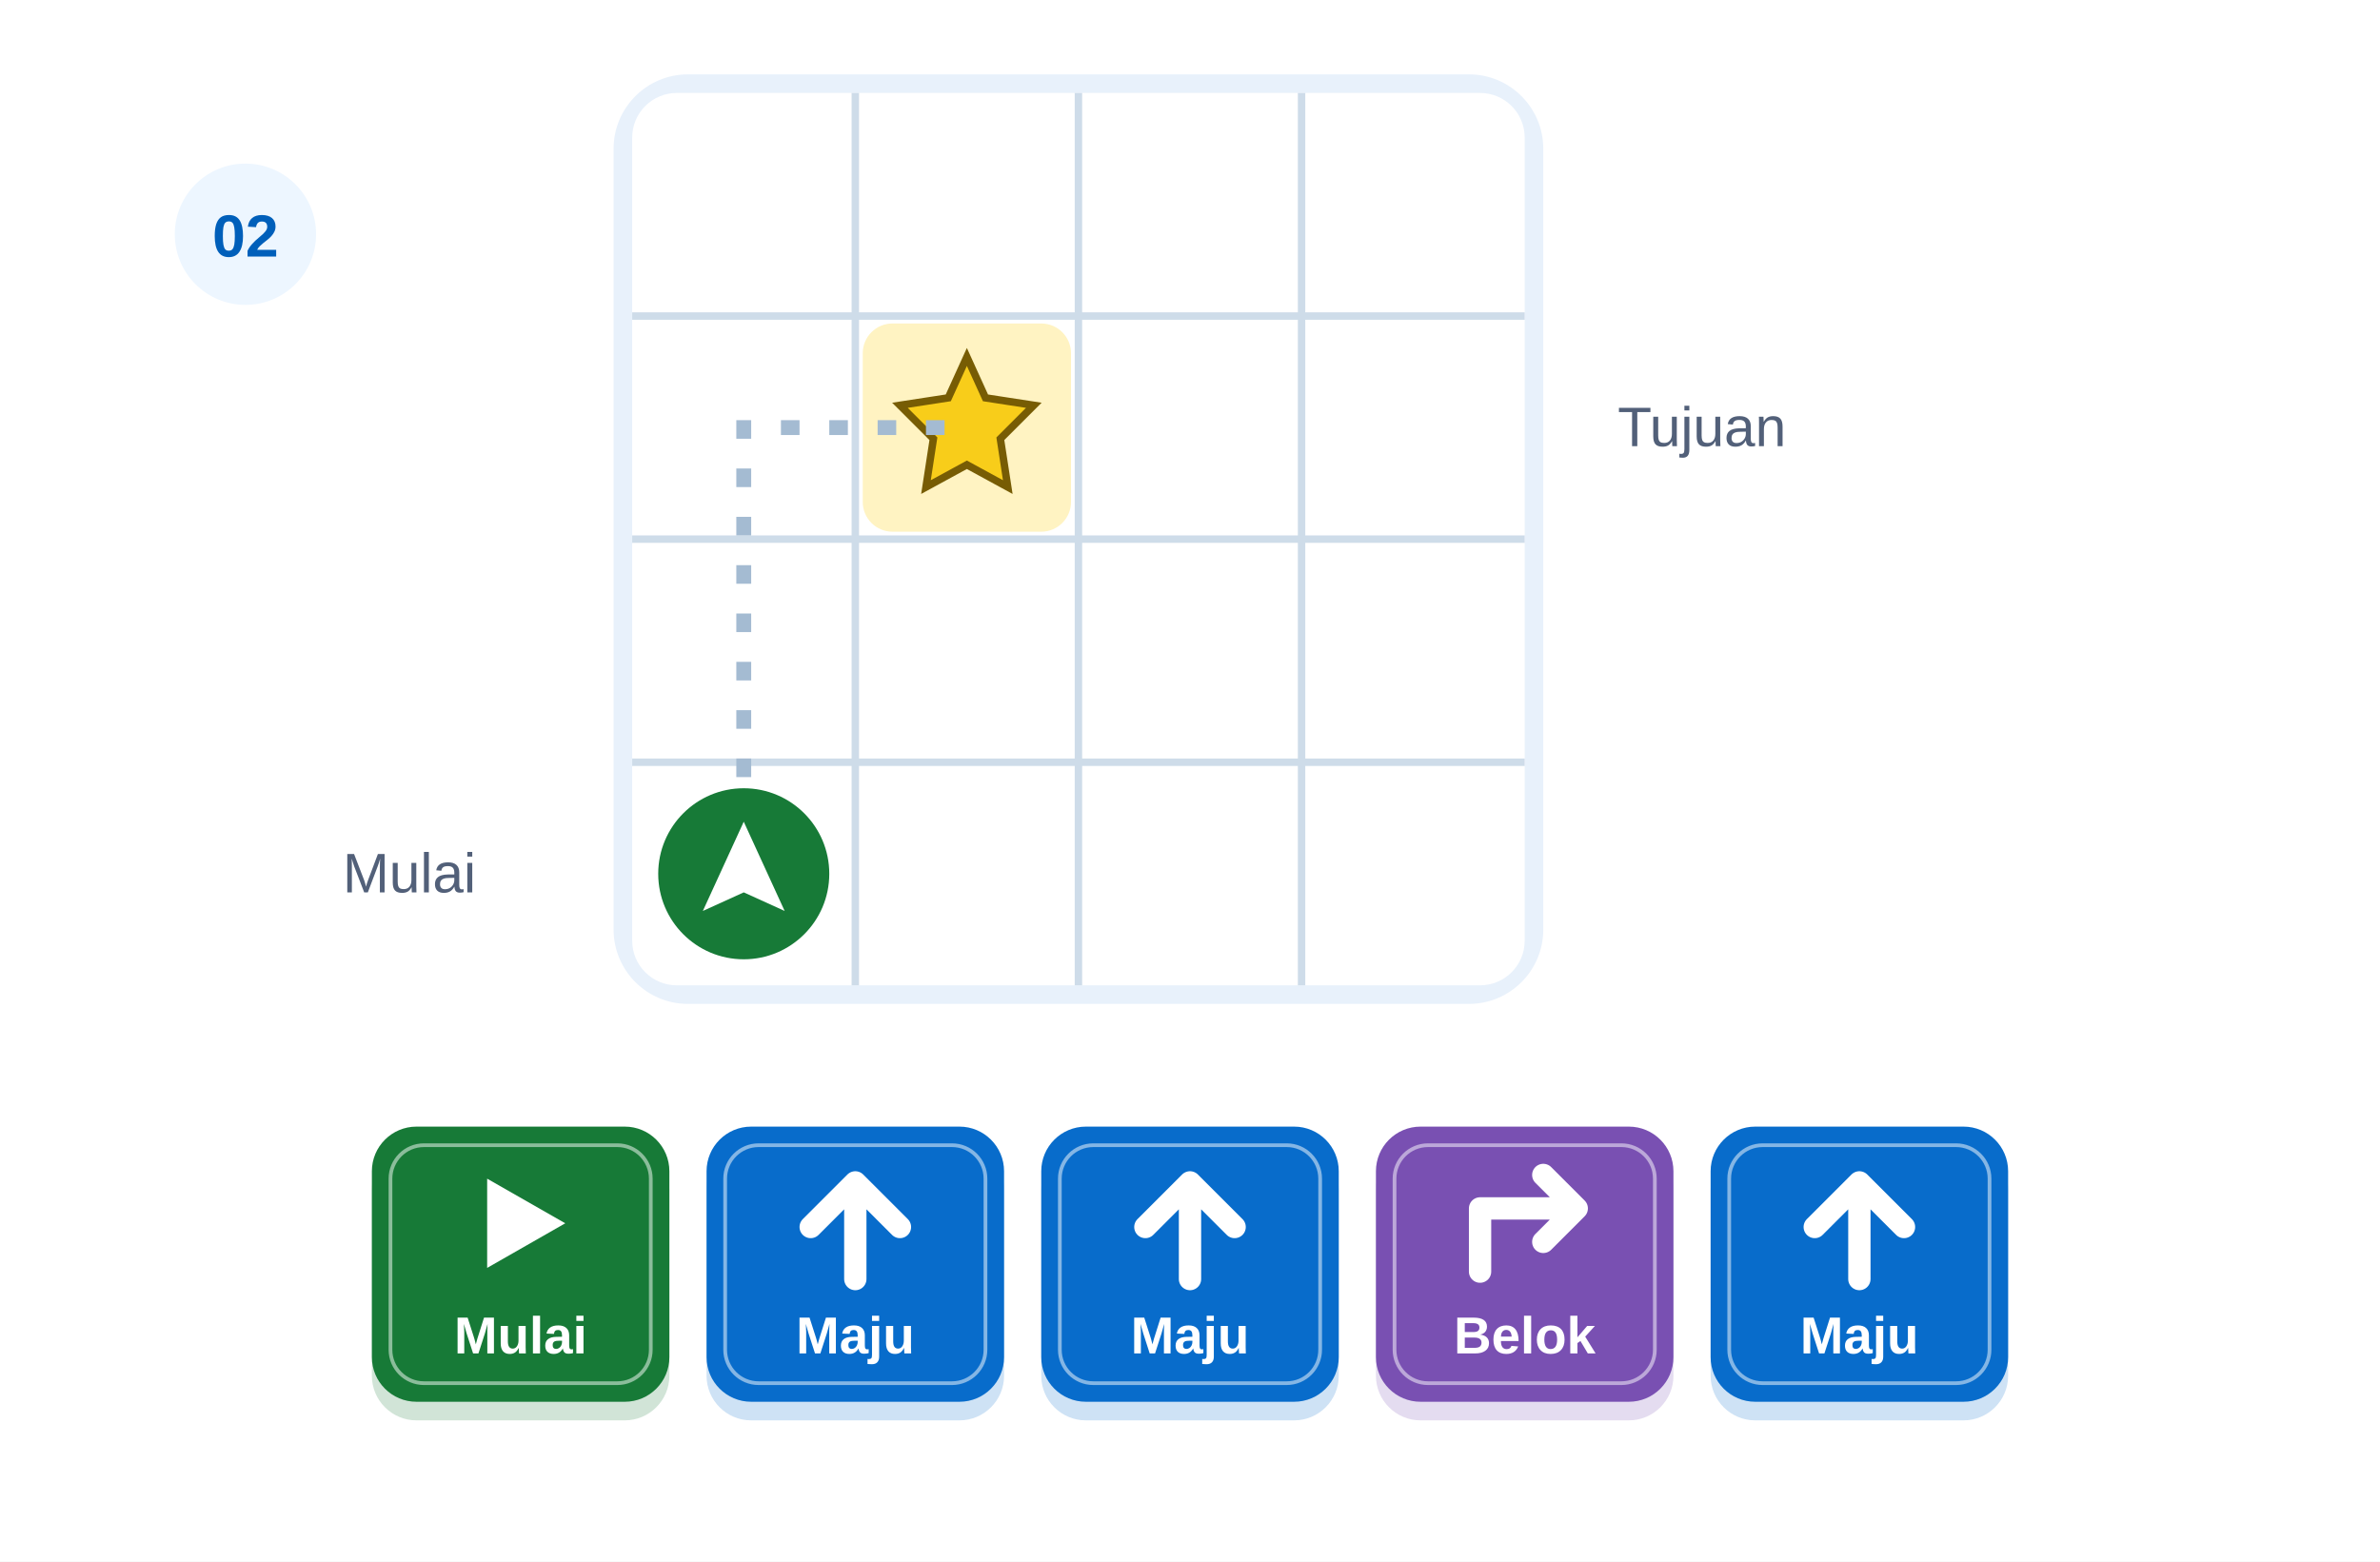
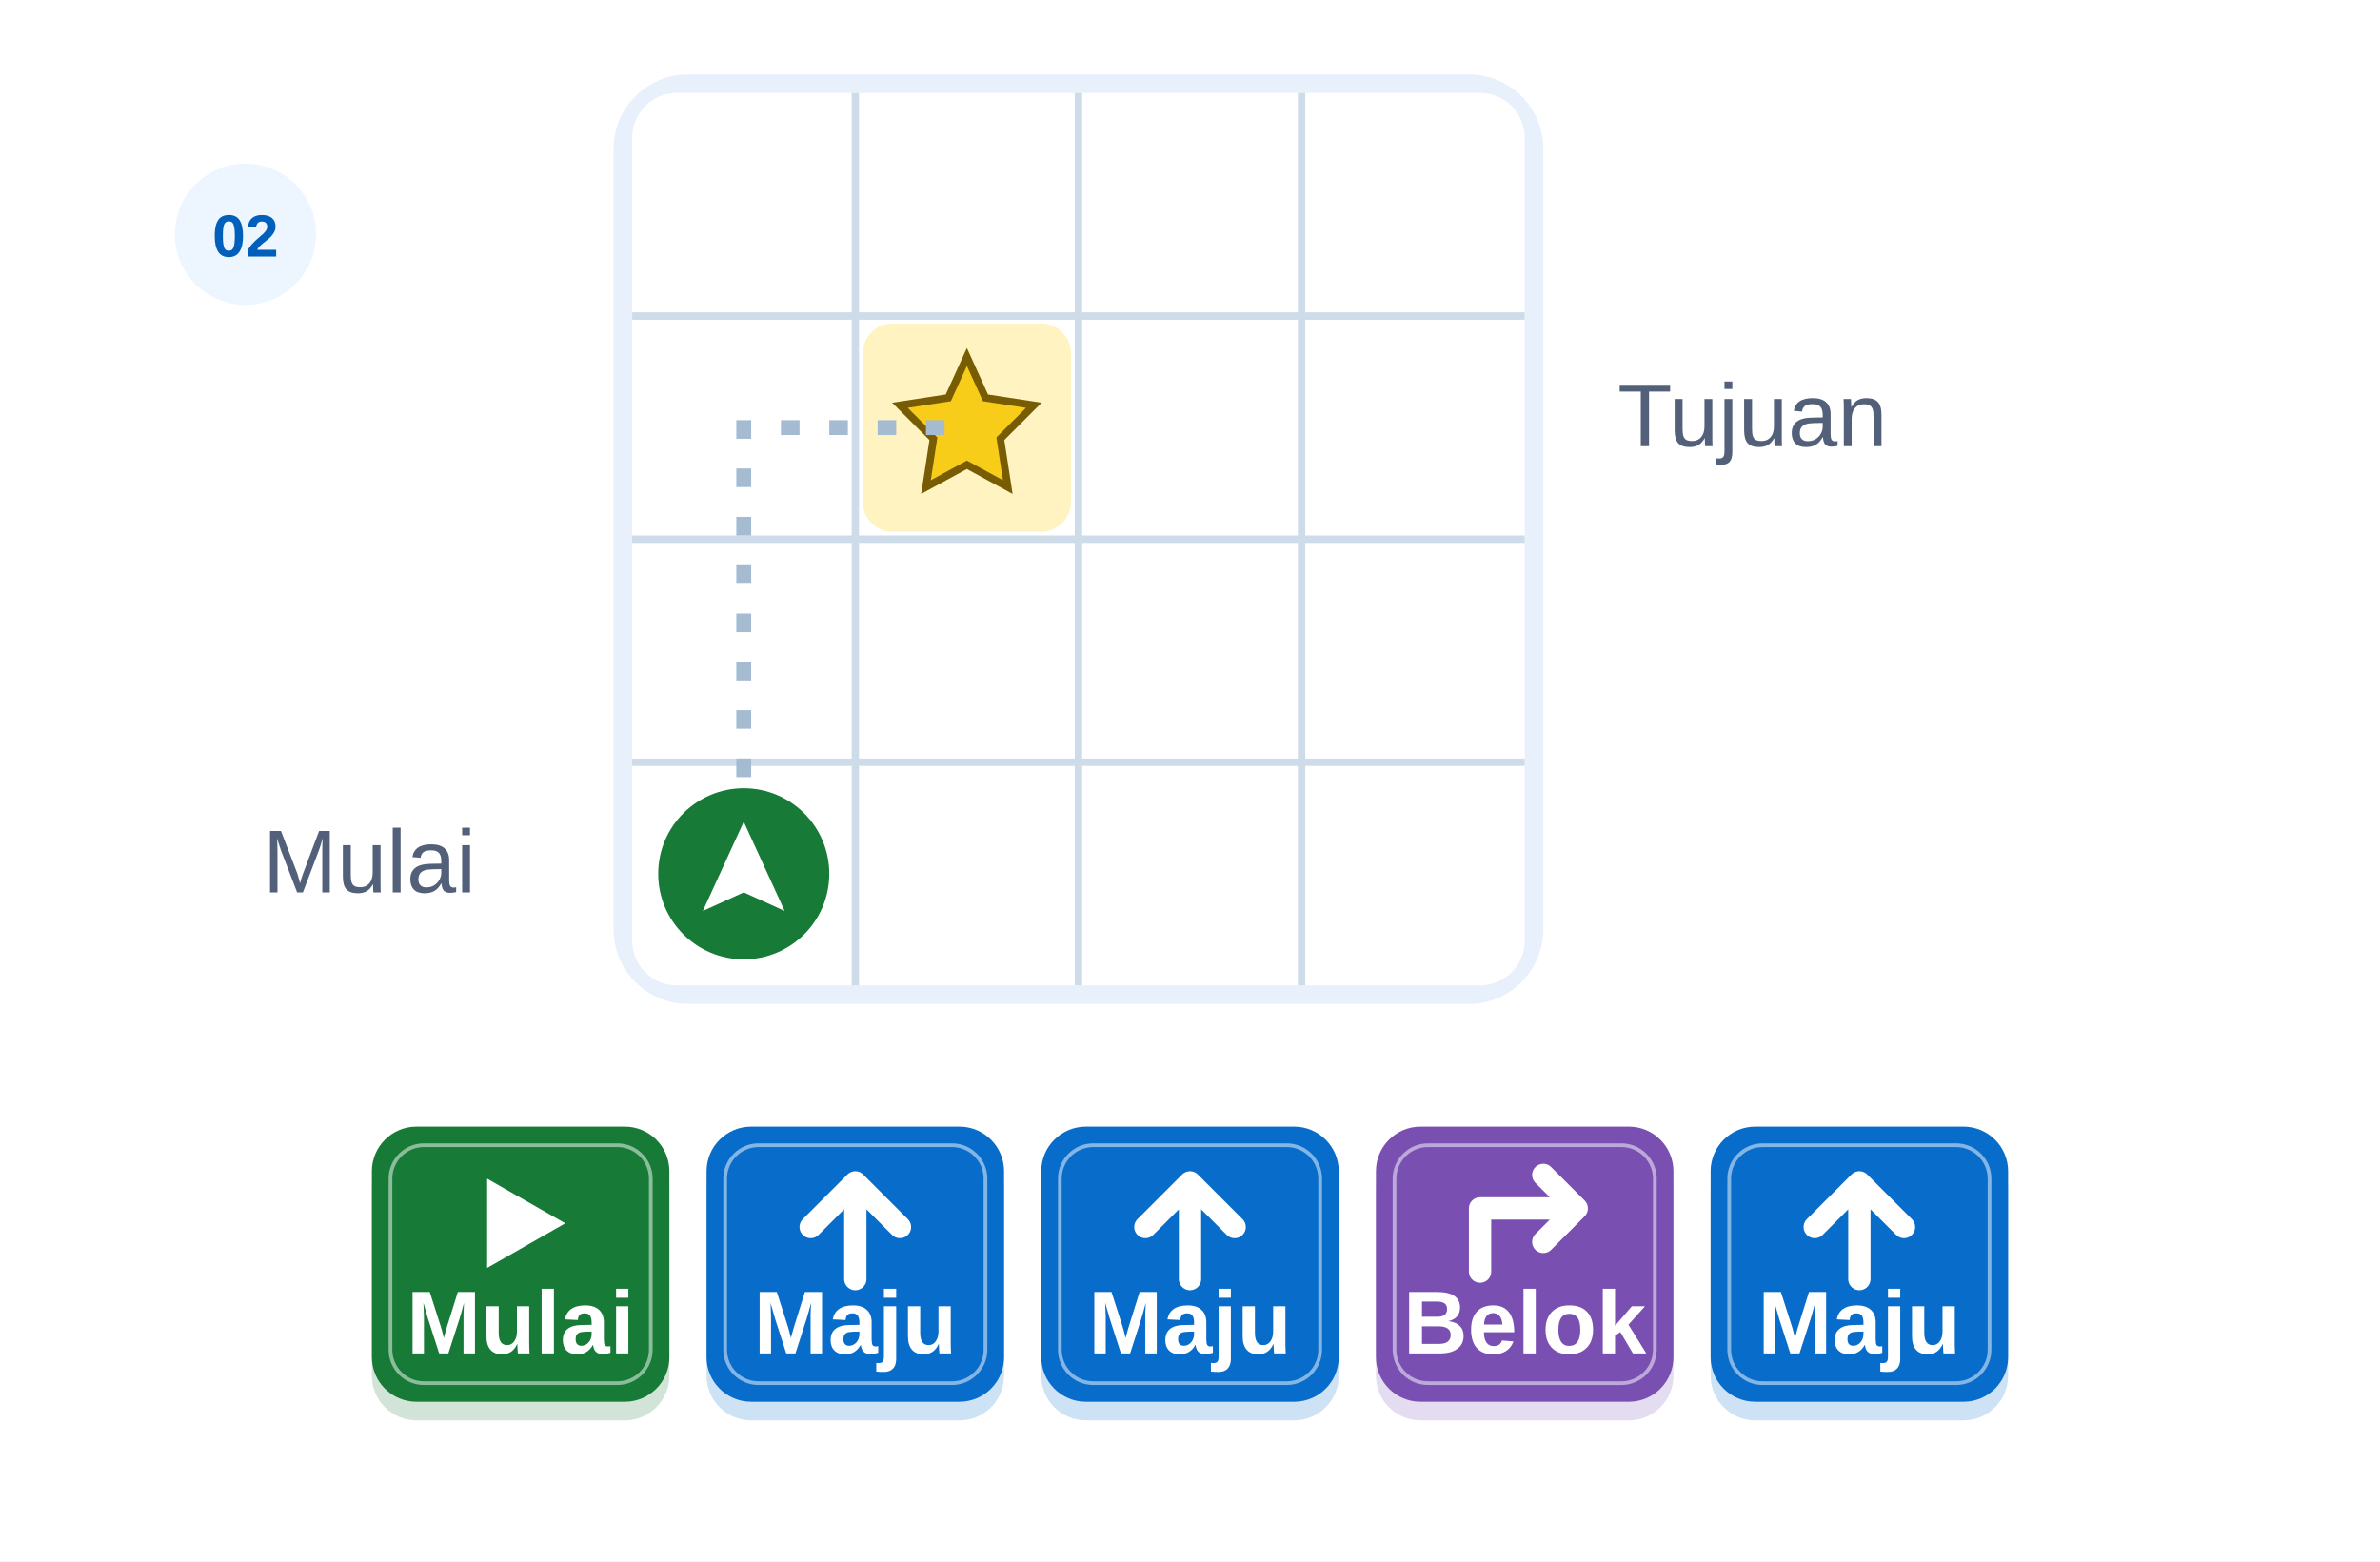
<svg xmlns="http://www.w3.org/2000/svg" viewBox="0 0 640 420" width="640" height="420" role="img" aria-labelledby="title">
  <rect width="640" height="420" fill="#fff" />
  <circle cx="66" cy="63" r="19" fill="#edf6ff" />
  <text x="66" y="69" text-anchor="middle" font-family="Arial,sans-serif" font-size="16" font-weight="bold" fill="#005fba">02</text>
  <rect x="165" y="20" width="250" height="250" rx="20" fill="#e8f1fb" />
  <rect x="170" y="25" width="240" height="240" rx="12" fill="white" />
  <path d="M230 25V265M170 85H410" stroke="#cedce9" stroke-width="2" />
  <path d="M290 25V265M170 145H410" stroke="#cedce9" stroke-width="2" />
  <path d="M350 25V265M170 205H410" stroke="#cedce9" stroke-width="2" />
  <rect x="232" y="87" width="56" height="56" rx="8" fill="#fff3c2" />
  <path d="m260 96 5 11 13 2-9 9 2 13-11-6-11 6 2-13-9-9 13-2Z" fill="#f8cd1a" stroke="#775c04" stroke-width="2" />
  <path d="M200 235V115H260" fill="none" stroke="#a4bbd2" stroke-width="4" stroke-dasharray="5 8" />
  <g transform="translate(200,235)">
    <circle r="23" fill="#177a37" />
    <path d="M0-14 11 10 0 5-11 10Z" fill="white" />
  </g>
-   <g font-family="Arial,sans-serif" font-size="15" fill="#526079">
+   <g font-family="Arial,sans-serif" font-size="24" fill="#526079">
    <text x="128" y="240" text-anchor="end">Mulai</text>
    <text x="435" y="120">Tujuan</text>
  </g>
  <g transform="translate(100 303)">
    <rect y="5" width="80" height="74" rx="12" fill="#177a37" opacity=".2" />
    <rect width="80" height="74" rx="12" fill="#177a37" />
    <rect x="5" y="5" width="70" height="64" rx="9" fill="none" stroke="white" opacity=".5" />
    <path d="m31 14 21 12-21 12Z" fill="white" />
-     <text x="40" y="61" text-anchor="middle" font-family="Arial,sans-serif" font-size="14" font-weight="bold" fill="white">Mulai</text>
+     <text x="40" y="61" text-anchor="middle" font-family="Arial,sans-serif" font-size="24" font-weight="bold" fill="white">Mulai</text>
  </g>
  <g transform="translate(190 303)">
    <rect y="5" width="80" height="74" rx="12" fill="#086ccb" opacity=".2" />
    <rect width="80" height="74" rx="12" fill="#086ccb" />
    <rect x="5" y="5" width="70" height="64" rx="9" fill="none" stroke="white" opacity=".5" />
    <path d="M40 41V15m-12 12 12-12 12 12" fill="none" stroke="white" stroke-width="6" stroke-linecap="round" stroke-linejoin="round" />
-     <text x="40" y="61" text-anchor="middle" font-family="Arial,sans-serif" font-size="14" font-weight="bold" fill="white">Maju</text>
+     <text x="40" y="61" text-anchor="middle" font-family="Arial,sans-serif" font-size="24" font-weight="bold" fill="white">Maju</text>
  </g>
  <g transform="translate(280 303)">
    <rect y="5" width="80" height="74" rx="12" fill="#086ccb" opacity=".2" />
    <rect width="80" height="74" rx="12" fill="#086ccb" />
    <rect x="5" y="5" width="70" height="64" rx="9" fill="none" stroke="white" opacity=".5" />
    <path d="M40 41V15m-12 12 12-12 12 12" fill="none" stroke="white" stroke-width="6" stroke-linecap="round" stroke-linejoin="round" />
-     <text x="40" y="61" text-anchor="middle" font-family="Arial,sans-serif" font-size="14" font-weight="bold" fill="white">Maju</text>
+     <text x="40" y="61" text-anchor="middle" font-family="Arial,sans-serif" font-size="24" font-weight="bold" fill="white">Maju</text>
  </g>
  <g transform="translate(370 303)">
    <rect y="5" width="80" height="74" rx="12" fill="#7950b2" opacity=".2" />
    <rect width="80" height="74" rx="12" fill="#7950b2" />
    <rect x="5" y="5" width="70" height="64" rx="9" fill="none" stroke="white" opacity=".5" />
    <path d="M28 39V22H53m-8-9 9 9-9 9" fill="none" stroke="white" stroke-width="6" stroke-linecap="round" stroke-linejoin="round" />
-     <text x="40" y="61" text-anchor="middle" font-family="Arial,sans-serif" font-size="14" font-weight="bold" fill="white">Belok</text>
+     <text x="40" y="61" text-anchor="middle" font-family="Arial,sans-serif" font-size="24" font-weight="bold" fill="white">Belok</text>
  </g>
  <g transform="translate(460 303)">
    <rect y="5" width="80" height="74" rx="12" fill="#086ccb" opacity=".2" />
    <rect width="80" height="74" rx="12" fill="#086ccb" />
    <rect x="5" y="5" width="70" height="64" rx="9" fill="none" stroke="white" opacity=".5" />
    <path d="M40 41V15m-12 12 12-12 12 12" fill="none" stroke="white" stroke-width="6" stroke-linecap="round" stroke-linejoin="round" />
-     <text x="40" y="61" text-anchor="middle" font-family="Arial,sans-serif" font-size="14" font-weight="bold" fill="white">Maju</text>
+     <text x="40" y="61" text-anchor="middle" font-family="Arial,sans-serif" font-size="24" font-weight="bold" fill="white">Maju</text>
  </g>
</svg>
